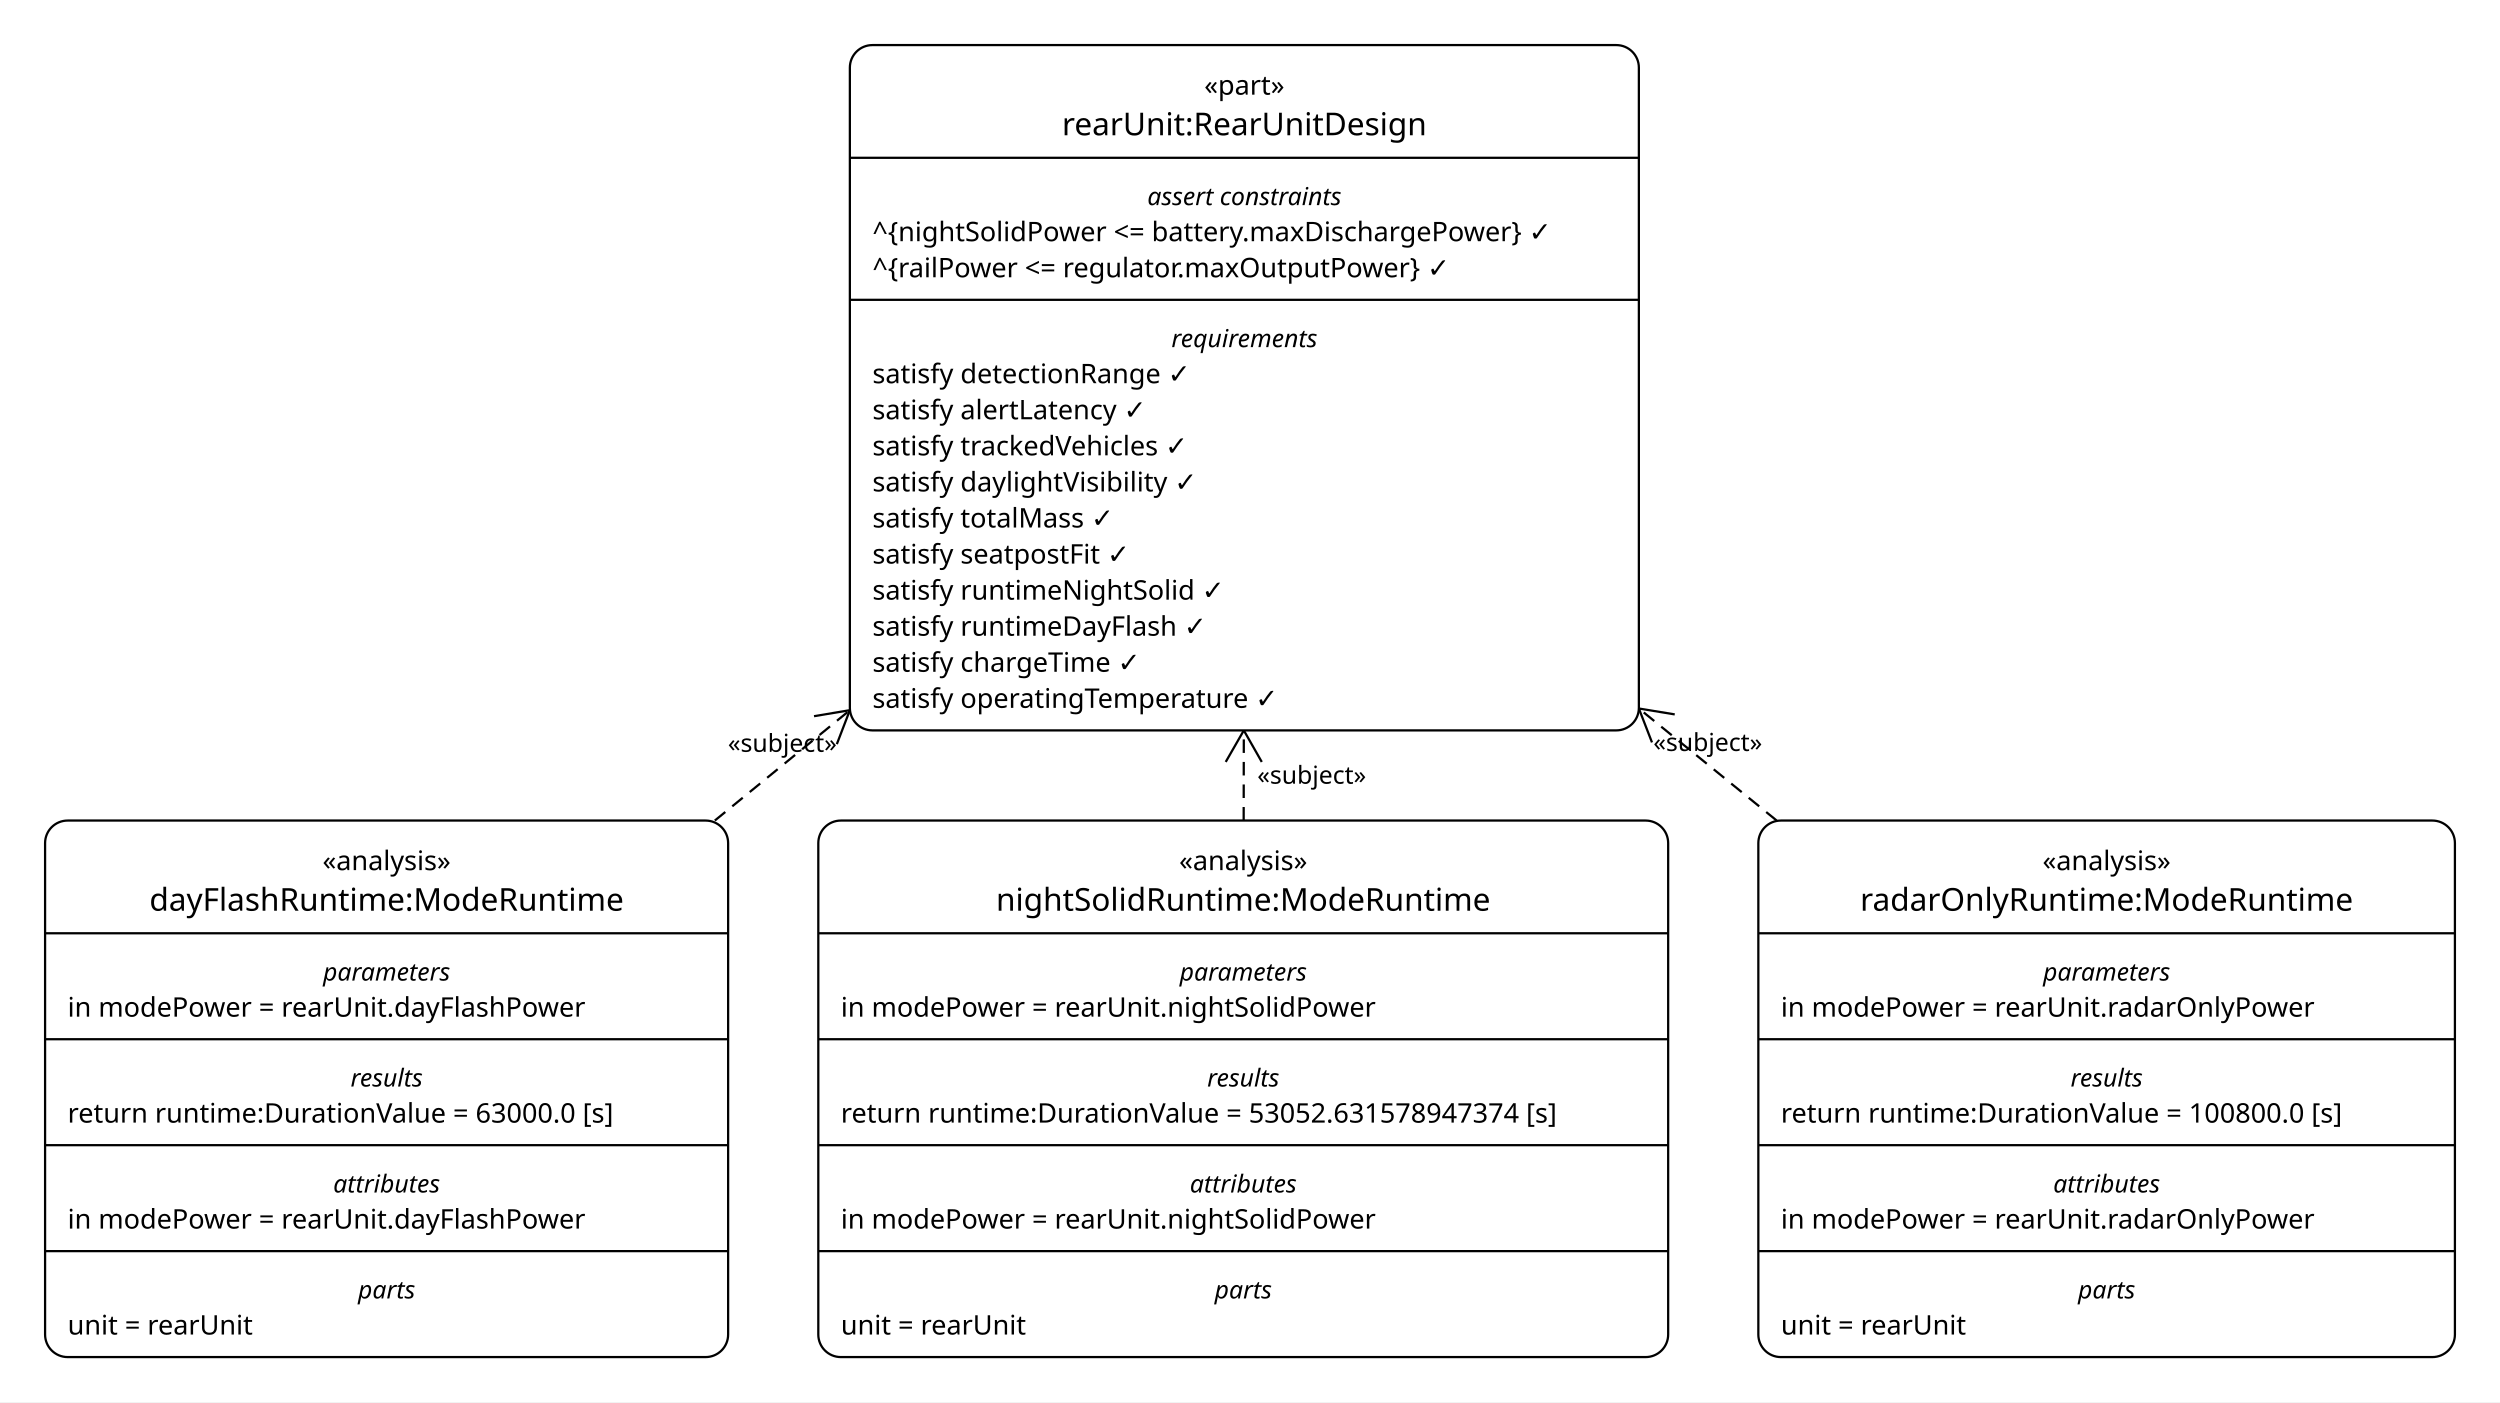
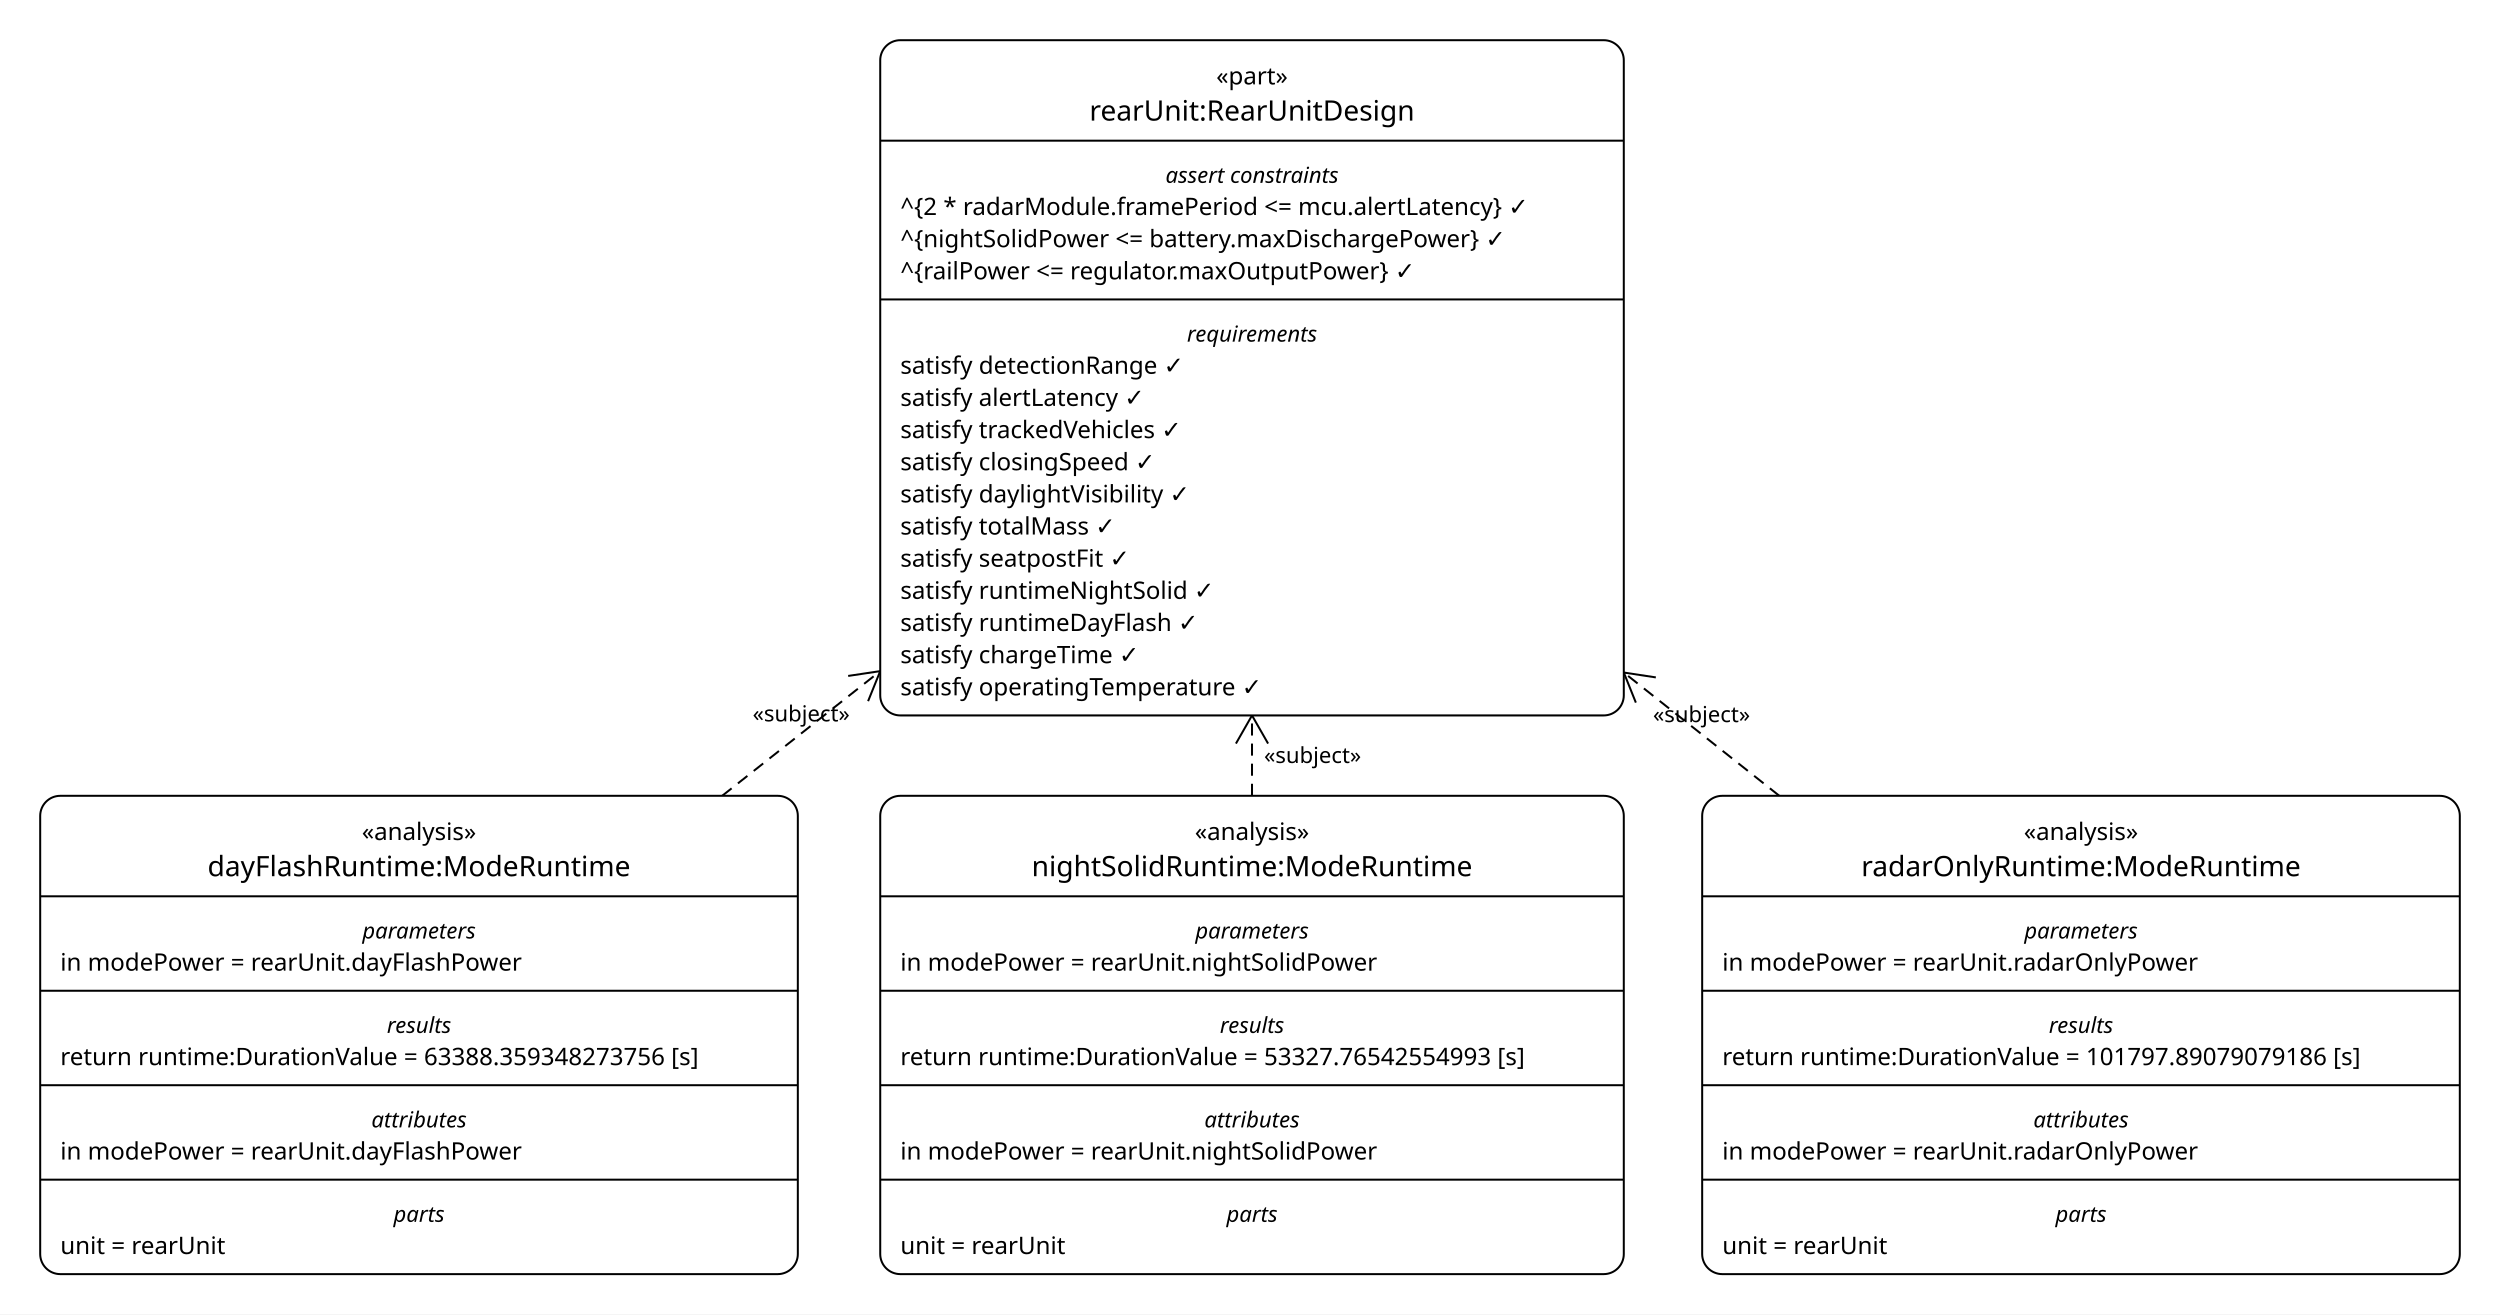
- <svg xmlns="http://www.w3.org/2000/svg" width="1109" height="622" viewBox="0 0 1109 622" font-family="sans-serif">
-   <rect x="0" y="0" width="1109" height="622" fill="#ffffff" />
-   <polyline points="317.09,364 377,315.04" fill="none" stroke="#000000" stroke-dasharray="6 4" />
-   <polyline points="371.22,330.09 377,315.04 361.1,317.7" fill="none" stroke="#000000" />
-   <text x="347.05" y="333.52" text-anchor="middle" font-size="11">«subject»</text>
-   <polyline points="551.69,364 551.76,324" fill="none" stroke="#000000" stroke-dasharray="6 4" />
-   <polyline points="559.73,338.01 551.76,324 543.73,337.99" fill="none" stroke="#000000" />
-   <text x="557.72" y="347.67" text-anchor="start" font-size="11">«subject»</text>
-   <polyline points="788.14,364 727,314.29" fill="none" stroke="#000000" stroke-dasharray="6 4" />
-   <polyline points="742.91,316.91 727,314.29 732.82,329.33" fill="none" stroke="#000000" />
-   <text x="757.57" y="333.14" text-anchor="middle" font-size="11">«subject»</text>
-   <rect x="20" y="364" width="303" height="238" rx="10" fill="#ffffff" stroke="#000000" />
-   <text x="171.5" y="386" text-anchor="middle" font-size="12">«analysis»</text>
-   <text x="171.5" y="404" text-anchor="middle" font-size="14">dayFlashRuntime:ModeRuntime</text>
-   <polyline points="20,414 323,414" fill="none" stroke="#000000" />
-   <text x="171.5" y="435" text-anchor="middle" font-size="11" font-style="italic">parameters</text>
-   <text x="30" y="451" text-anchor="start" font-size="12">in modePower = rearUnit.dayFlashPower</text>
-   <polyline points="20,461 323,461" fill="none" stroke="#000000" />
-   <text x="171.5" y="482" text-anchor="middle" font-size="11" font-style="italic">results</text>
-   <text x="30" y="498" text-anchor="start" font-size="12">return runtime:DurationValue = 63000.0 [s]</text>
-   <polyline points="20,508 323,508" fill="none" stroke="#000000" />
-   <text x="171.5" y="529" text-anchor="middle" font-size="11" font-style="italic">attributes</text>
-   <text x="30" y="545" text-anchor="start" font-size="12">in modePower = rearUnit.dayFlashPower</text>
-   <polyline points="20,555 323,555" fill="none" stroke="#000000" />
-   <text x="171.5" y="576" text-anchor="middle" font-size="11" font-style="italic">parts</text>
-   <text x="30" y="592" text-anchor="start" font-size="12">unit = rearUnit</text>
-   <rect x="363" y="364" width="377" height="238" rx="10" fill="#ffffff" stroke="#000000" />
-   <text x="551.5" y="386" text-anchor="middle" font-size="12">«analysis»</text>
-   <text x="551.5" y="404" text-anchor="middle" font-size="14">nightSolidRuntime:ModeRuntime</text>
-   <polyline points="363,414 740,414" fill="none" stroke="#000000" />
-   <text x="551.5" y="435" text-anchor="middle" font-size="11" font-style="italic">parameters</text>
-   <text x="373" y="451" text-anchor="start" font-size="12">in modePower = rearUnit.nightSolidPower</text>
-   <polyline points="363,461 740,461" fill="none" stroke="#000000" />
-   <text x="551.5" y="482" text-anchor="middle" font-size="11" font-style="italic">results</text>
-   <text x="373" y="498" text-anchor="start" font-size="12">return runtime:DurationValue = 53052.631578947374 [s]</text>
-   <polyline points="363,508 740,508" fill="none" stroke="#000000" />
-   <text x="551.5" y="529" text-anchor="middle" font-size="11" font-style="italic">attributes</text>
-   <text x="373" y="545" text-anchor="start" font-size="12">in modePower = rearUnit.nightSolidPower</text>
-   <polyline points="363,555 740,555" fill="none" stroke="#000000" />
-   <text x="551.5" y="576" text-anchor="middle" font-size="11" font-style="italic">parts</text>
-   <text x="373" y="592" text-anchor="start" font-size="12">unit = rearUnit</text>
-   <rect x="780" y="364" width="309" height="238" rx="10" fill="#ffffff" stroke="#000000" />
-   <text x="934.5" y="386" text-anchor="middle" font-size="12">«analysis»</text>
-   <text x="934.5" y="404" text-anchor="middle" font-size="14">radarOnlyRuntime:ModeRuntime</text>
-   <polyline points="780,414 1089,414" fill="none" stroke="#000000" />
-   <text x="934.5" y="435" text-anchor="middle" font-size="11" font-style="italic">parameters</text>
-   <text x="790" y="451" text-anchor="start" font-size="12">in modePower = rearUnit.radarOnlyPower</text>
-   <polyline points="780,461 1089,461" fill="none" stroke="#000000" />
-   <text x="934.5" y="482" text-anchor="middle" font-size="11" font-style="italic">results</text>
-   <text x="790" y="498" text-anchor="start" font-size="12">return runtime:DurationValue = 100800.0 [s]</text>
-   <polyline points="780,508 1089,508" fill="none" stroke="#000000" />
-   <text x="934.5" y="529" text-anchor="middle" font-size="11" font-style="italic">attributes</text>
-   <text x="790" y="545" text-anchor="start" font-size="12">in modePower = rearUnit.radarOnlyPower</text>
-   <polyline points="780,555 1089,555" fill="none" stroke="#000000" />
-   <text x="934.5" y="576" text-anchor="middle" font-size="11" font-style="italic">parts</text>
-   <text x="790" y="592" text-anchor="start" font-size="12">unit = rearUnit</text>
-   <rect x="377" y="20" width="350" height="304" rx="10" fill="#ffffff" stroke="#000000" />
-   <text x="552" y="42" text-anchor="middle" font-size="12">«part»</text>
-   <text x="552" y="60" text-anchor="middle" font-size="14">rearUnit:RearUnitDesign</text>
-   <polyline points="377,70 727,70" fill="none" stroke="#000000" />
-   <text x="552" y="91" text-anchor="middle" font-size="11" font-style="italic">assert constraints</text>
-   <text x="387" y="107" text-anchor="start" font-size="12">^{nightSolidPower &lt;= battery.maxDischargePower} ✓</text>
-   <text x="387" y="123" text-anchor="start" font-size="12">^{railPower &lt;= regulator.maxOutputPower} ✓</text>
-   <polyline points="377,133 727,133" fill="none" stroke="#000000" />
-   <text x="552" y="154" text-anchor="middle" font-size="11" font-style="italic">requirements</text>
-   <text x="387" y="170" text-anchor="start" font-size="12">satisfy detectionRange ✓</text>
-   <text x="387" y="186" text-anchor="start" font-size="12">satisfy alertLatency ✓</text>
-   <text x="387" y="202" text-anchor="start" font-size="12">satisfy trackedVehicles ✓</text>
-   <text x="387" y="218" text-anchor="start" font-size="12">satisfy daylightVisibility ✓</text>
-   <text x="387" y="234" text-anchor="start" font-size="12">satisfy totalMass ✓</text>
-   <text x="387" y="250" text-anchor="start" font-size="12">satisfy seatpostFit ✓</text>
-   <text x="387" y="266" text-anchor="start" font-size="12">satisfy runtimeNightSolid ✓</text>
-   <text x="387" y="282" text-anchor="start" font-size="12">satisfy runtimeDayFlash ✓</text>
-   <text x="387" y="298" text-anchor="start" font-size="12">satisfy chargeTime ✓</text>
-   <text x="387" y="314" text-anchor="start" font-size="12">satisfy operatingTemperature ✓</text>
+ <svg xmlns="http://www.w3.org/2000/svg" width="1244" height="654" viewBox="0 0 1244 654" font-family="sans-serif">
+   <rect x="0" y="0" width="1244" height="654" fill="#ffffff" />
+   <polyline points="359.34,396 438,333.95" fill="none" stroke="#000000" stroke-dasharray="6 4" />
+   <polyline points="431.96,348.9 438,333.95 422.05,336.34" fill="none" stroke="#000000" />
+   <text x="398.67" y="358.97" text-anchor="middle" font-size="11">«subject»</text>
+   <polyline points="623,396 623,356" fill="none" stroke="#000000" stroke-dasharray="6 4" />
+   <polyline points="631,370 623,356 615,370" fill="none" stroke="#000000" />
+   <text x="629" y="379.67" text-anchor="start" font-size="11">«subject»</text>
+   <polyline points="885.39,396 808,334.65" fill="none" stroke="#000000" stroke-dasharray="6 4" />
+   <polyline points="823.94,337.08 808,334.65 814,349.62" fill="none" stroke="#000000" />
+   <text x="846.69" y="359.33" text-anchor="middle" font-size="11">«subject»</text>
+   <rect x="20" y="396" width="377" height="238" rx="10" fill="#ffffff" stroke="#000000" />
+   <text x="208.5" y="418" text-anchor="middle" font-size="12">«analysis»</text>
+   <text x="208.5" y="436" text-anchor="middle" font-size="14">dayFlashRuntime:ModeRuntime</text>
+   <polyline points="20,446 397,446" fill="none" stroke="#000000" />
+   <text x="208.5" y="467" text-anchor="middle" font-size="11" font-style="italic">parameters</text>
+   <text x="30" y="483" text-anchor="start" font-size="12">in modePower = rearUnit.dayFlashPower</text>
+   <polyline points="20,493 397,493" fill="none" stroke="#000000" />
+   <text x="208.5" y="514" text-anchor="middle" font-size="11" font-style="italic">results</text>
+   <text x="30" y="530" text-anchor="start" font-size="12">return runtime:DurationValue = 63388.359348273756 [s]</text>
+   <polyline points="20,540 397,540" fill="none" stroke="#000000" />
+   <text x="208.5" y="561" text-anchor="middle" font-size="11" font-style="italic">attributes</text>
+   <text x="30" y="577" text-anchor="start" font-size="12">in modePower = rearUnit.dayFlashPower</text>
+   <polyline points="20,587 397,587" fill="none" stroke="#000000" />
+   <text x="208.5" y="608" text-anchor="middle" font-size="11" font-style="italic">parts</text>
+   <text x="30" y="624" text-anchor="start" font-size="12">unit = rearUnit</text>
+   <rect x="438" y="396" width="370" height="238" rx="10" fill="#ffffff" stroke="#000000" />
+   <text x="623" y="418" text-anchor="middle" font-size="12">«analysis»</text>
+   <text x="623" y="436" text-anchor="middle" font-size="14">nightSolidRuntime:ModeRuntime</text>
+   <polyline points="438,446 808,446" fill="none" stroke="#000000" />
+   <text x="623" y="467" text-anchor="middle" font-size="11" font-style="italic">parameters</text>
+   <text x="448" y="483" text-anchor="start" font-size="12">in modePower = rearUnit.nightSolidPower</text>
+   <polyline points="438,493 808,493" fill="none" stroke="#000000" />
+   <text x="623" y="514" text-anchor="middle" font-size="11" font-style="italic">results</text>
+   <text x="448" y="530" text-anchor="start" font-size="12">return runtime:DurationValue = 53327.76542554993 [s]</text>
+   <polyline points="438,540 808,540" fill="none" stroke="#000000" />
+   <text x="623" y="561" text-anchor="middle" font-size="11" font-style="italic">attributes</text>
+   <text x="448" y="577" text-anchor="start" font-size="12">in modePower = rearUnit.nightSolidPower</text>
+   <polyline points="438,587 808,587" fill="none" stroke="#000000" />
+   <text x="623" y="608" text-anchor="middle" font-size="11" font-style="italic">parts</text>
+   <text x="448" y="624" text-anchor="start" font-size="12">unit = rearUnit</text>
+   <rect x="847" y="396" width="377" height="238" rx="10" fill="#ffffff" stroke="#000000" />
+   <text x="1035.5" y="418" text-anchor="middle" font-size="12">«analysis»</text>
+   <text x="1035.5" y="436" text-anchor="middle" font-size="14">radarOnlyRuntime:ModeRuntime</text>
+   <polyline points="847,446 1224,446" fill="none" stroke="#000000" />
+   <text x="1035.5" y="467" text-anchor="middle" font-size="11" font-style="italic">parameters</text>
+   <text x="857" y="483" text-anchor="start" font-size="12">in modePower = rearUnit.radarOnlyPower</text>
+   <polyline points="847,493 1224,493" fill="none" stroke="#000000" />
+   <text x="1035.5" y="514" text-anchor="middle" font-size="11" font-style="italic">results</text>
+   <text x="857" y="530" text-anchor="start" font-size="12">return runtime:DurationValue = 101797.89079079186 [s]</text>
+   <polyline points="847,540 1224,540" fill="none" stroke="#000000" />
+   <text x="1035.5" y="561" text-anchor="middle" font-size="11" font-style="italic">attributes</text>
+   <text x="857" y="577" text-anchor="start" font-size="12">in modePower = rearUnit.radarOnlyPower</text>
+   <polyline points="847,587 1224,587" fill="none" stroke="#000000" />
+   <text x="1035.5" y="608" text-anchor="middle" font-size="11" font-style="italic">parts</text>
+   <text x="857" y="624" text-anchor="start" font-size="12">unit = rearUnit</text>
+   <rect x="438" y="20" width="370" height="336" rx="10" fill="#ffffff" stroke="#000000" />
+   <text x="623" y="42" text-anchor="middle" font-size="12">«part»</text>
+   <text x="623" y="60" text-anchor="middle" font-size="14">rearUnit:RearUnitDesign</text>
+   <polyline points="438,70 808,70" fill="none" stroke="#000000" />
+   <text x="623" y="91" text-anchor="middle" font-size="11" font-style="italic">assert constraints</text>
+   <text x="448" y="107" text-anchor="start" font-size="12">^{2 * radarModule.framePeriod &lt;= mcu.alertLatency} ✓</text>
+   <text x="448" y="123" text-anchor="start" font-size="12">^{nightSolidPower &lt;= battery.maxDischargePower} ✓</text>
+   <text x="448" y="139" text-anchor="start" font-size="12">^{railPower &lt;= regulator.maxOutputPower} ✓</text>
+   <polyline points="438,149 808,149" fill="none" stroke="#000000" />
+   <text x="623" y="170" text-anchor="middle" font-size="11" font-style="italic">requirements</text>
+   <text x="448" y="186" text-anchor="start" font-size="12">satisfy detectionRange ✓</text>
+   <text x="448" y="202" text-anchor="start" font-size="12">satisfy alertLatency ✓</text>
+   <text x="448" y="218" text-anchor="start" font-size="12">satisfy trackedVehicles ✓</text>
+   <text x="448" y="234" text-anchor="start" font-size="12">satisfy closingSpeed ✓</text>
+   <text x="448" y="250" text-anchor="start" font-size="12">satisfy daylightVisibility ✓</text>
+   <text x="448" y="266" text-anchor="start" font-size="12">satisfy totalMass ✓</text>
+   <text x="448" y="282" text-anchor="start" font-size="12">satisfy seatpostFit ✓</text>
+   <text x="448" y="298" text-anchor="start" font-size="12">satisfy runtimeNightSolid ✓</text>
+   <text x="448" y="314" text-anchor="start" font-size="12">satisfy runtimeDayFlash ✓</text>
+   <text x="448" y="330" text-anchor="start" font-size="12">satisfy chargeTime ✓</text>
+   <text x="448" y="346" text-anchor="start" font-size="12">satisfy operatingTemperature ✓</text>
</svg>
